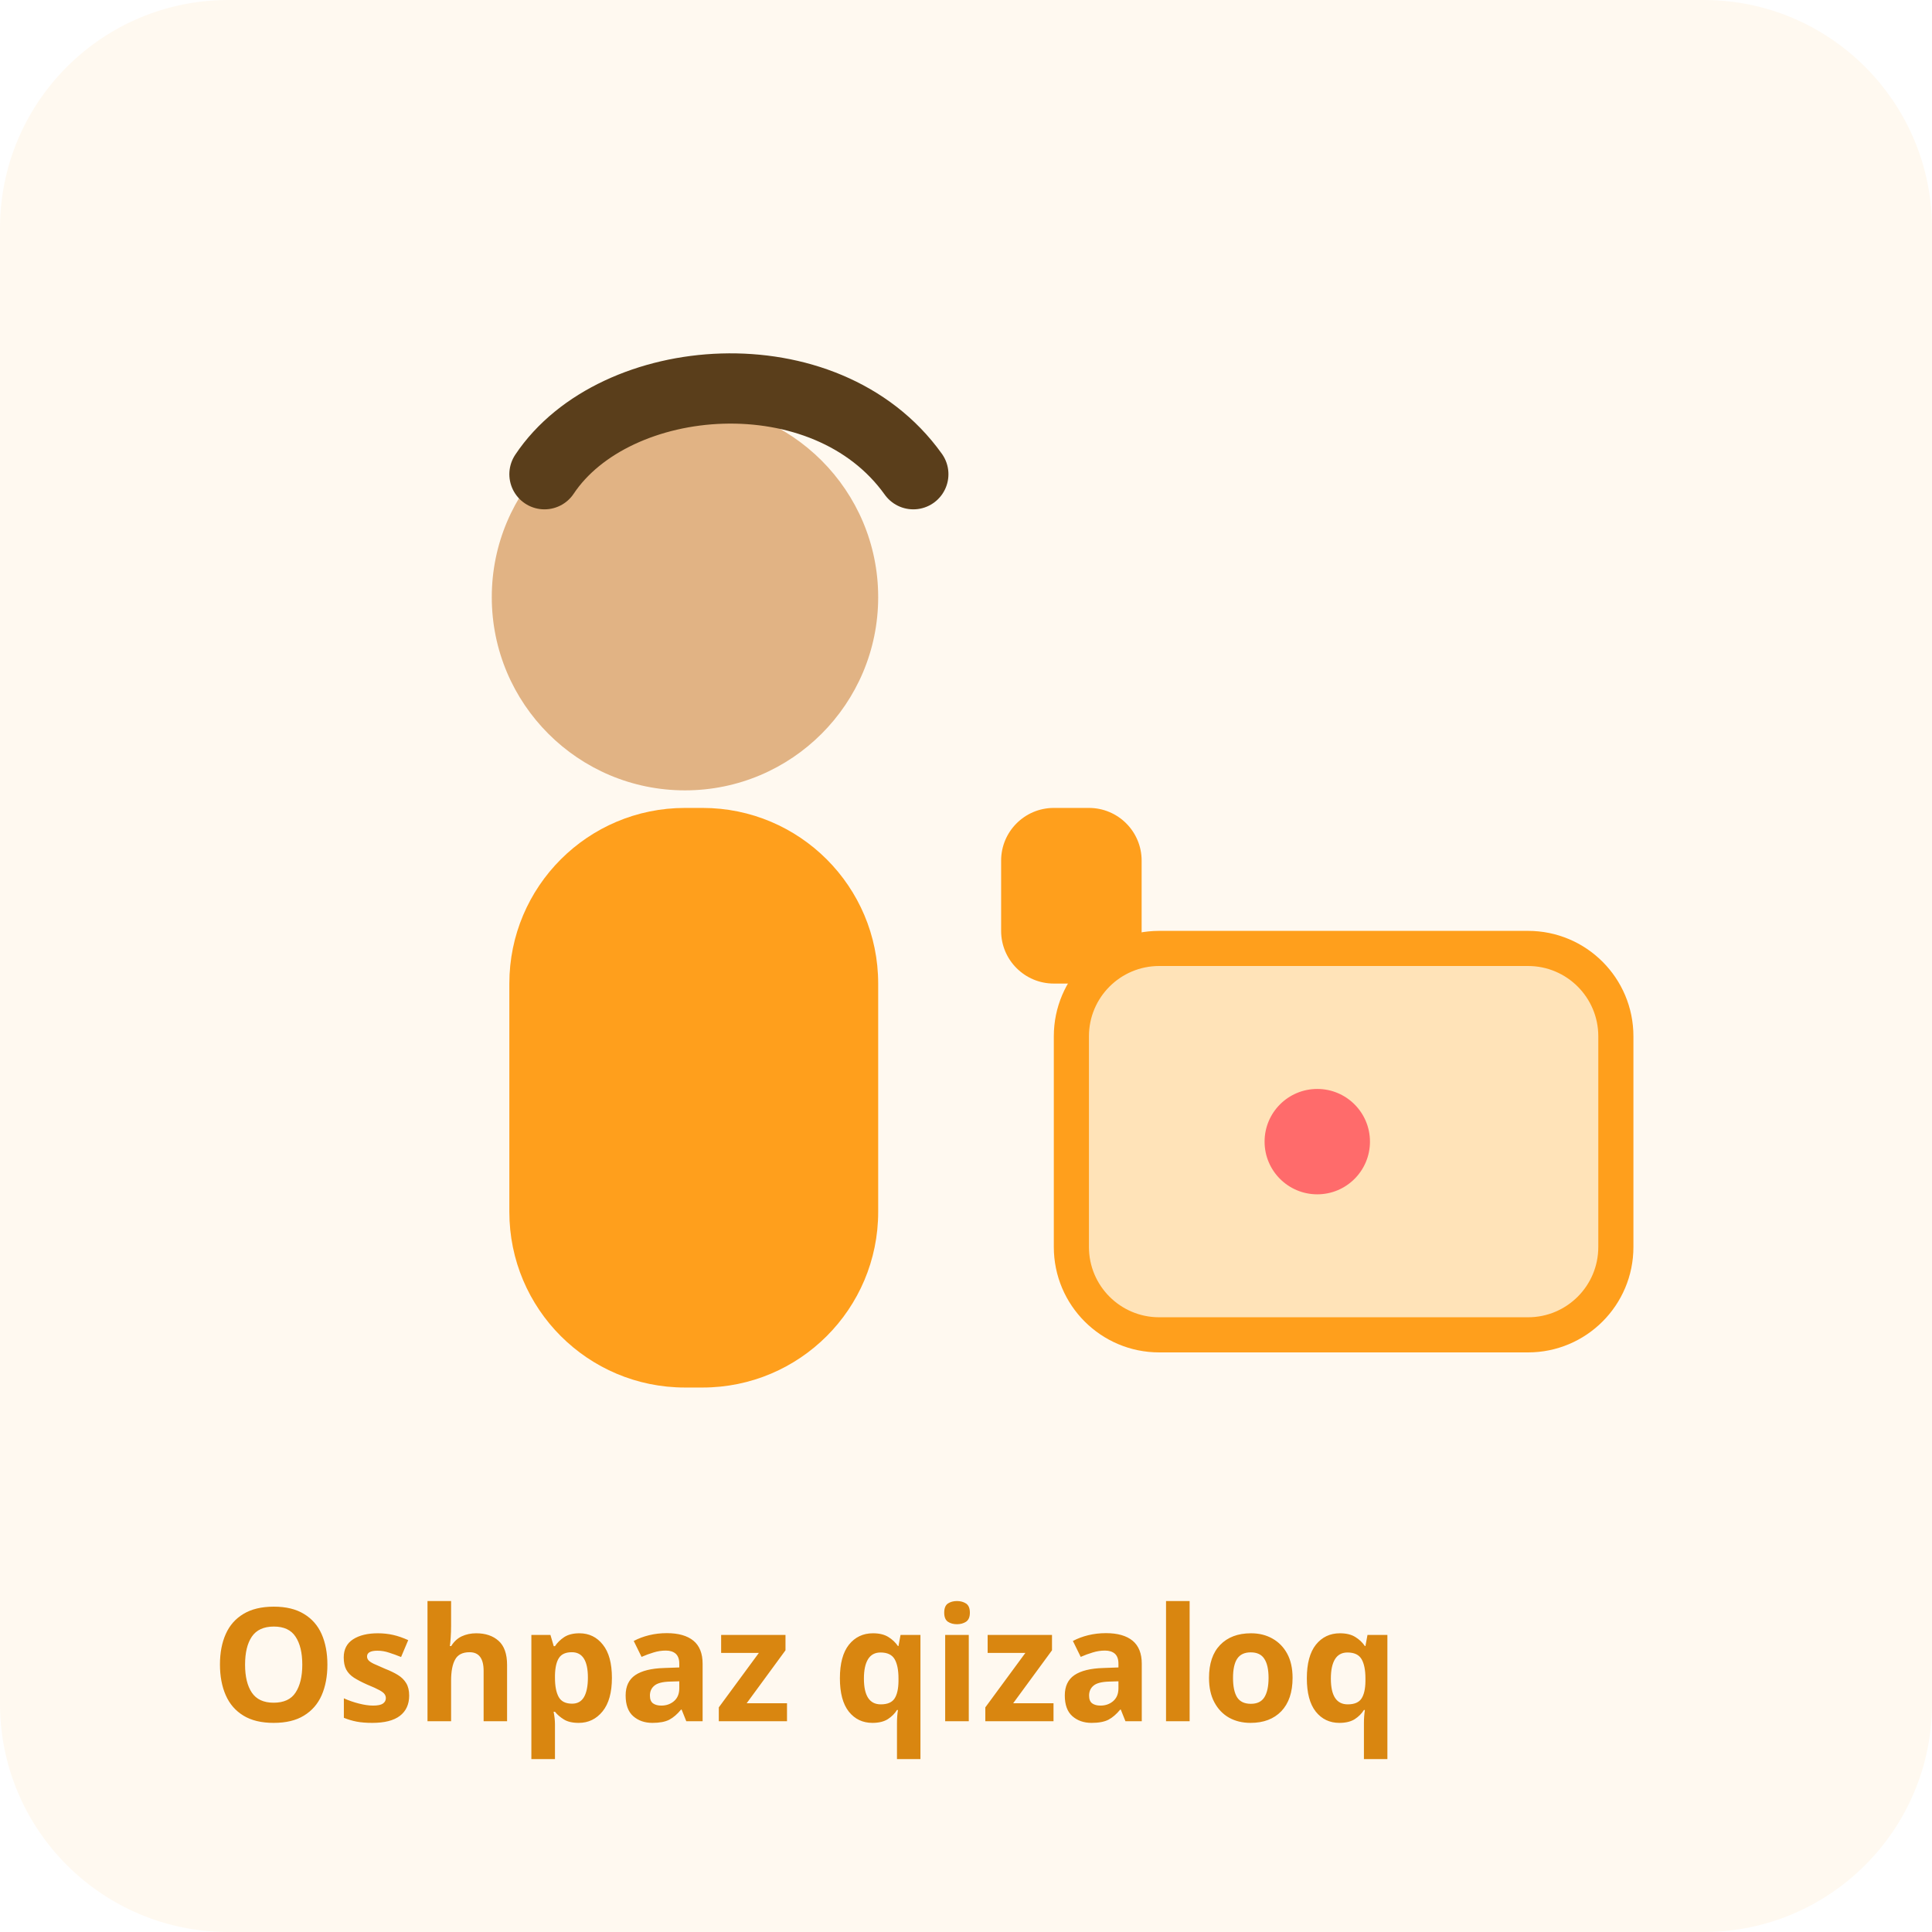
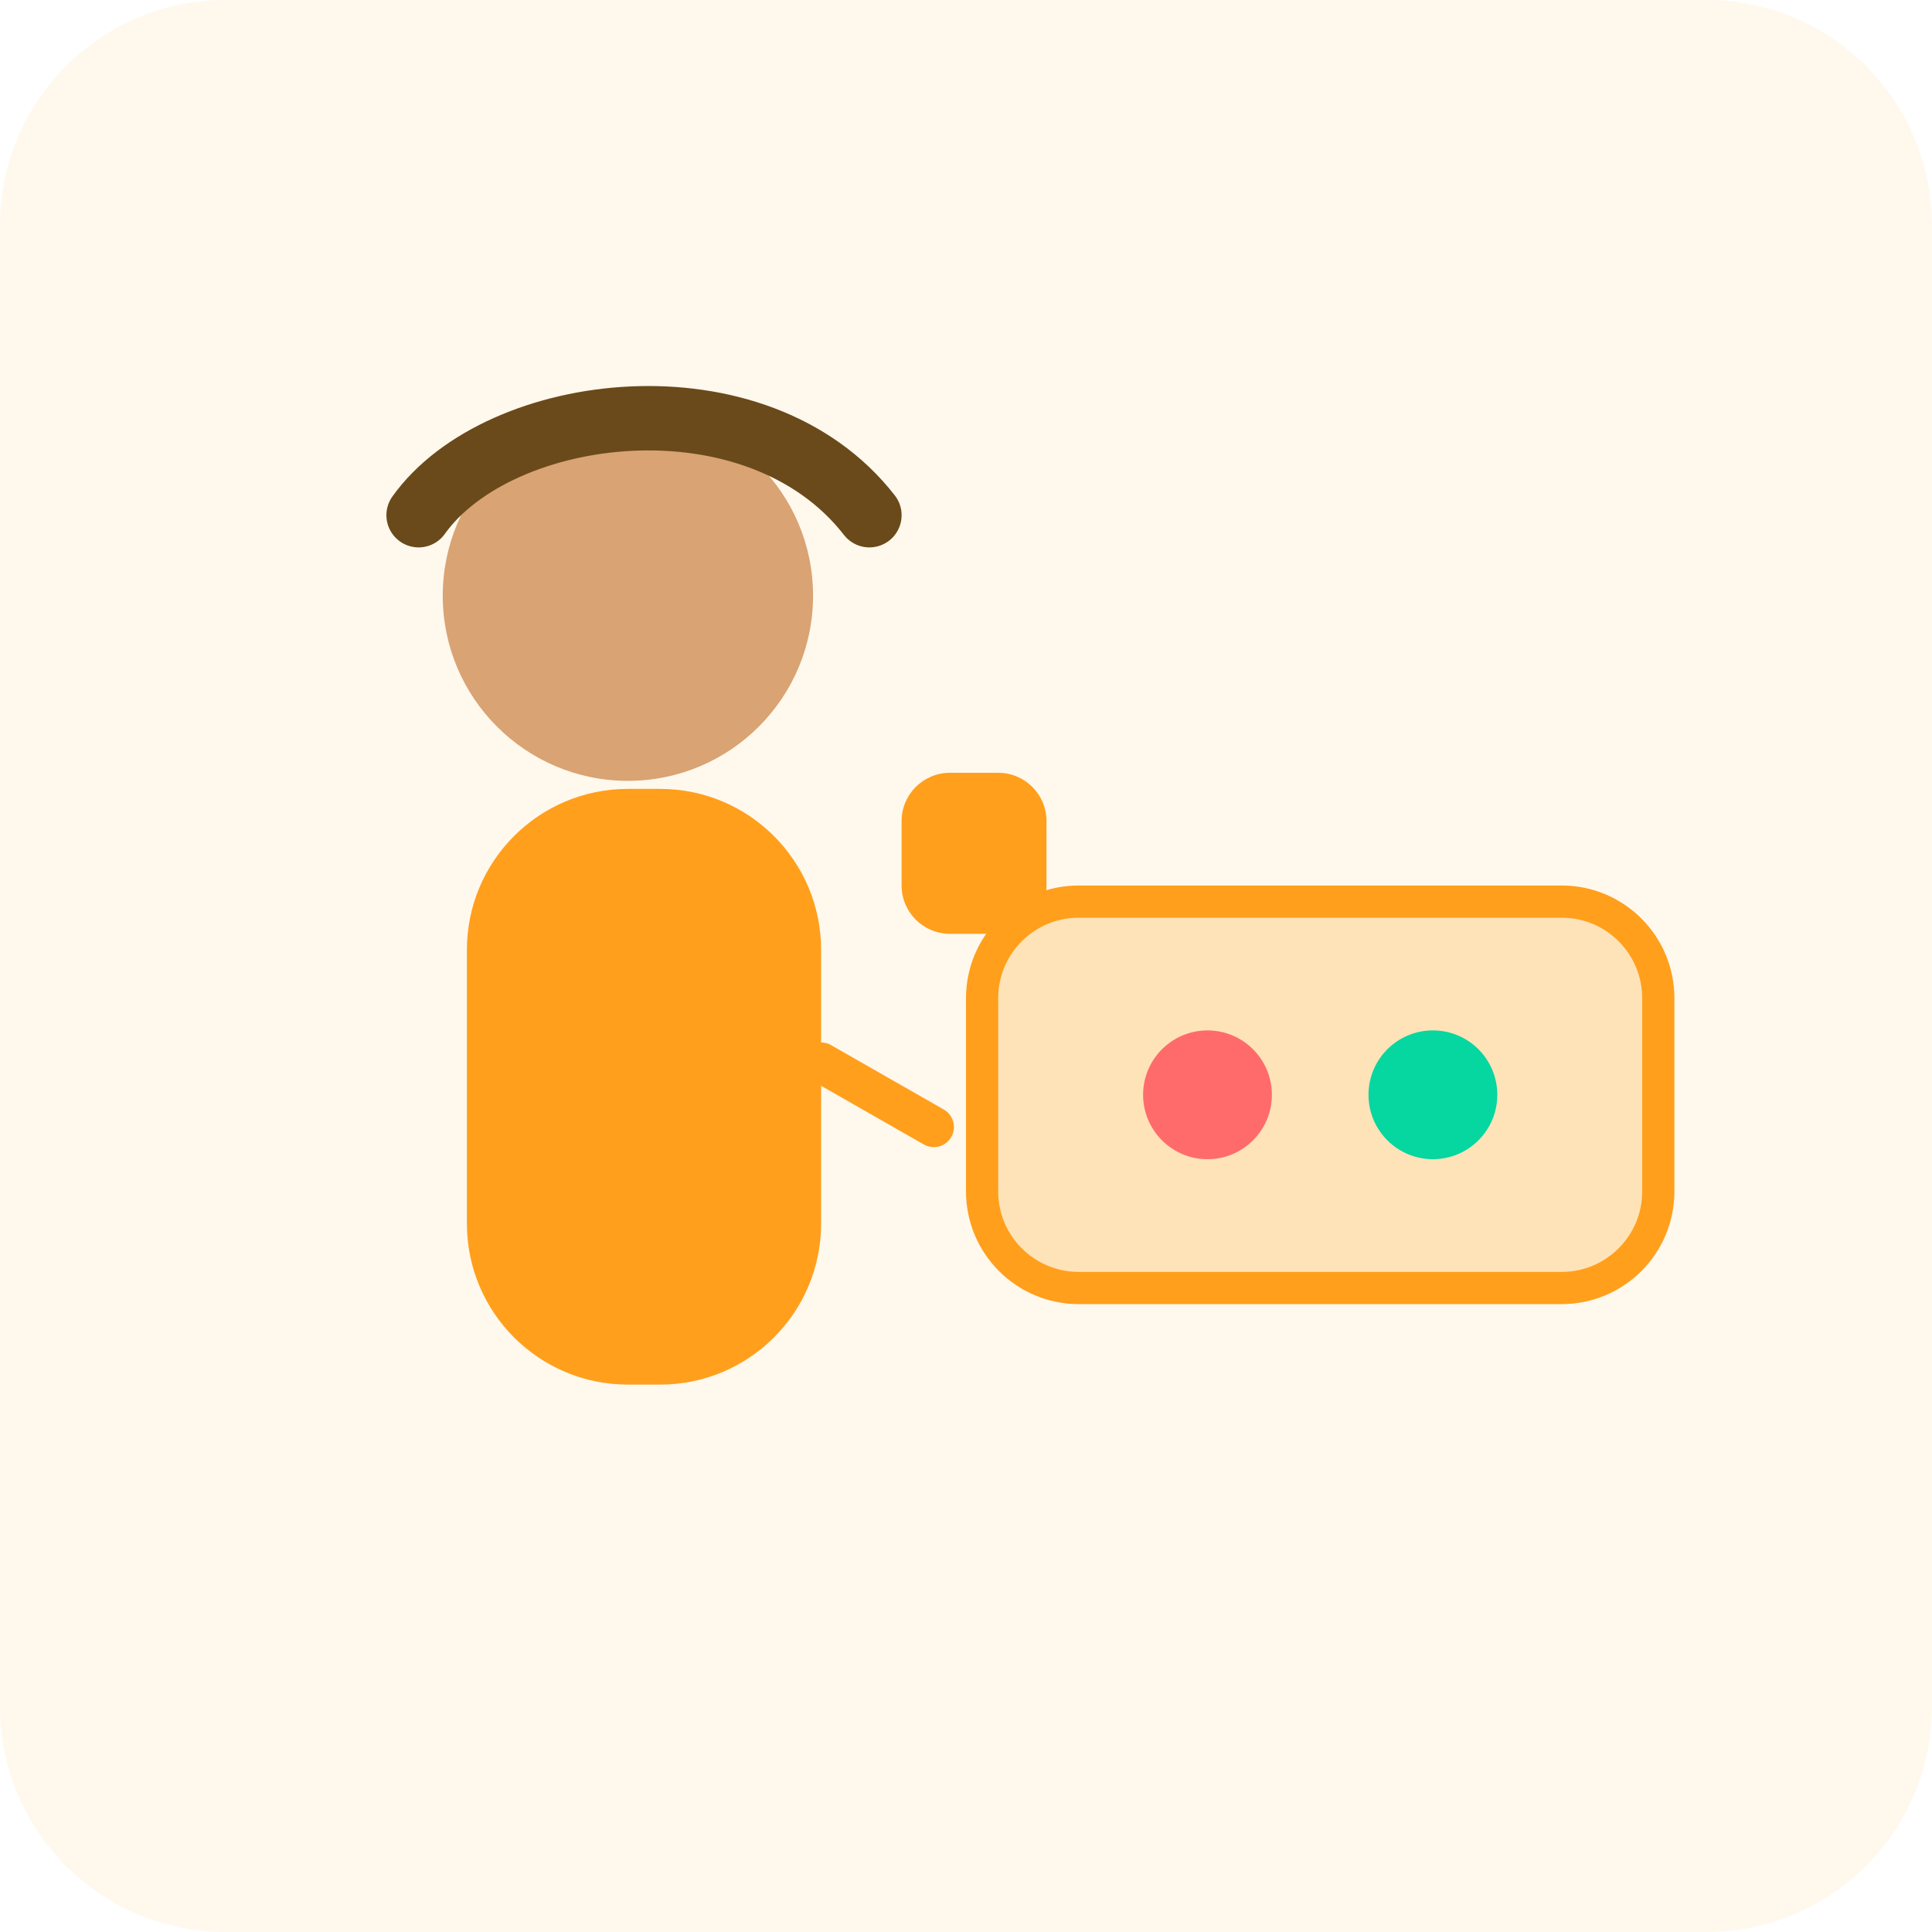
- <svg xmlns="http://www.w3.org/2000/svg" viewBox="0 0 220 220" fill="none">
-   <rect width="220" height="220" rx="26" fill="#FFF9F0" />
-   <circle cx="78" cy="68" r="22" fill="#E1B384" />
-   <rect x="58" y="92" width="42" height="66" rx="20" fill="#FF9F1C" />
-   <rect x="122" y="108" width="62" height="44" rx="10" fill="#FFE3B8" stroke="#FF9F1C" stroke-width="4" />
-   <rect x="114" y="92" width="16" height="20" rx="6" fill="#FF9F1C" />
-   <circle cx="150" cy="130" r="6" fill="#FF6B6B" />
-   <path d="M62 54c8-12 32-14 42 0" stroke="#5A3E1B" stroke-width="8" stroke-linecap="round" />
-   <text x="24" y="196" fill="#D98610" font-size="18" font-family="Nunito, sans-serif" font-weight="800">Oshpaz qizaloq</text>
+ <svg xmlns="http://www.w3.org/2000/svg" viewBox="0 0 240 240" fill="none">
+   <rect width="240" height="240" rx="28" fill="#FFF8ED" />
+   <circle cx="78" cy="74" r="23" fill="#D9A373" />
+   <path d="M52 64c10-14 42-18 56 0" stroke="#6A4A1A" stroke-width="8" stroke-linecap="round" />
+   <rect x="58" y="98" width="44" height="74" rx="20" fill="#FF9F1C" />
+   <rect x="122" y="112" width="84" height="48" rx="12" fill="#FFE3B8" stroke="#FF9F1C" stroke-width="4" />
+   <rect x="112" y="96" width="18" height="20" rx="6" fill="#FF9F1C" />
+   <circle cx="150" cy="136" r="8" fill="#FF6B6B" />
+   <circle cx="178" cy="136" r="8" fill="#06D6A0" />
+   <path d="M102 132l14 8" stroke="#FF9F1C" stroke-width="5" stroke-linecap="round" />
</svg>
